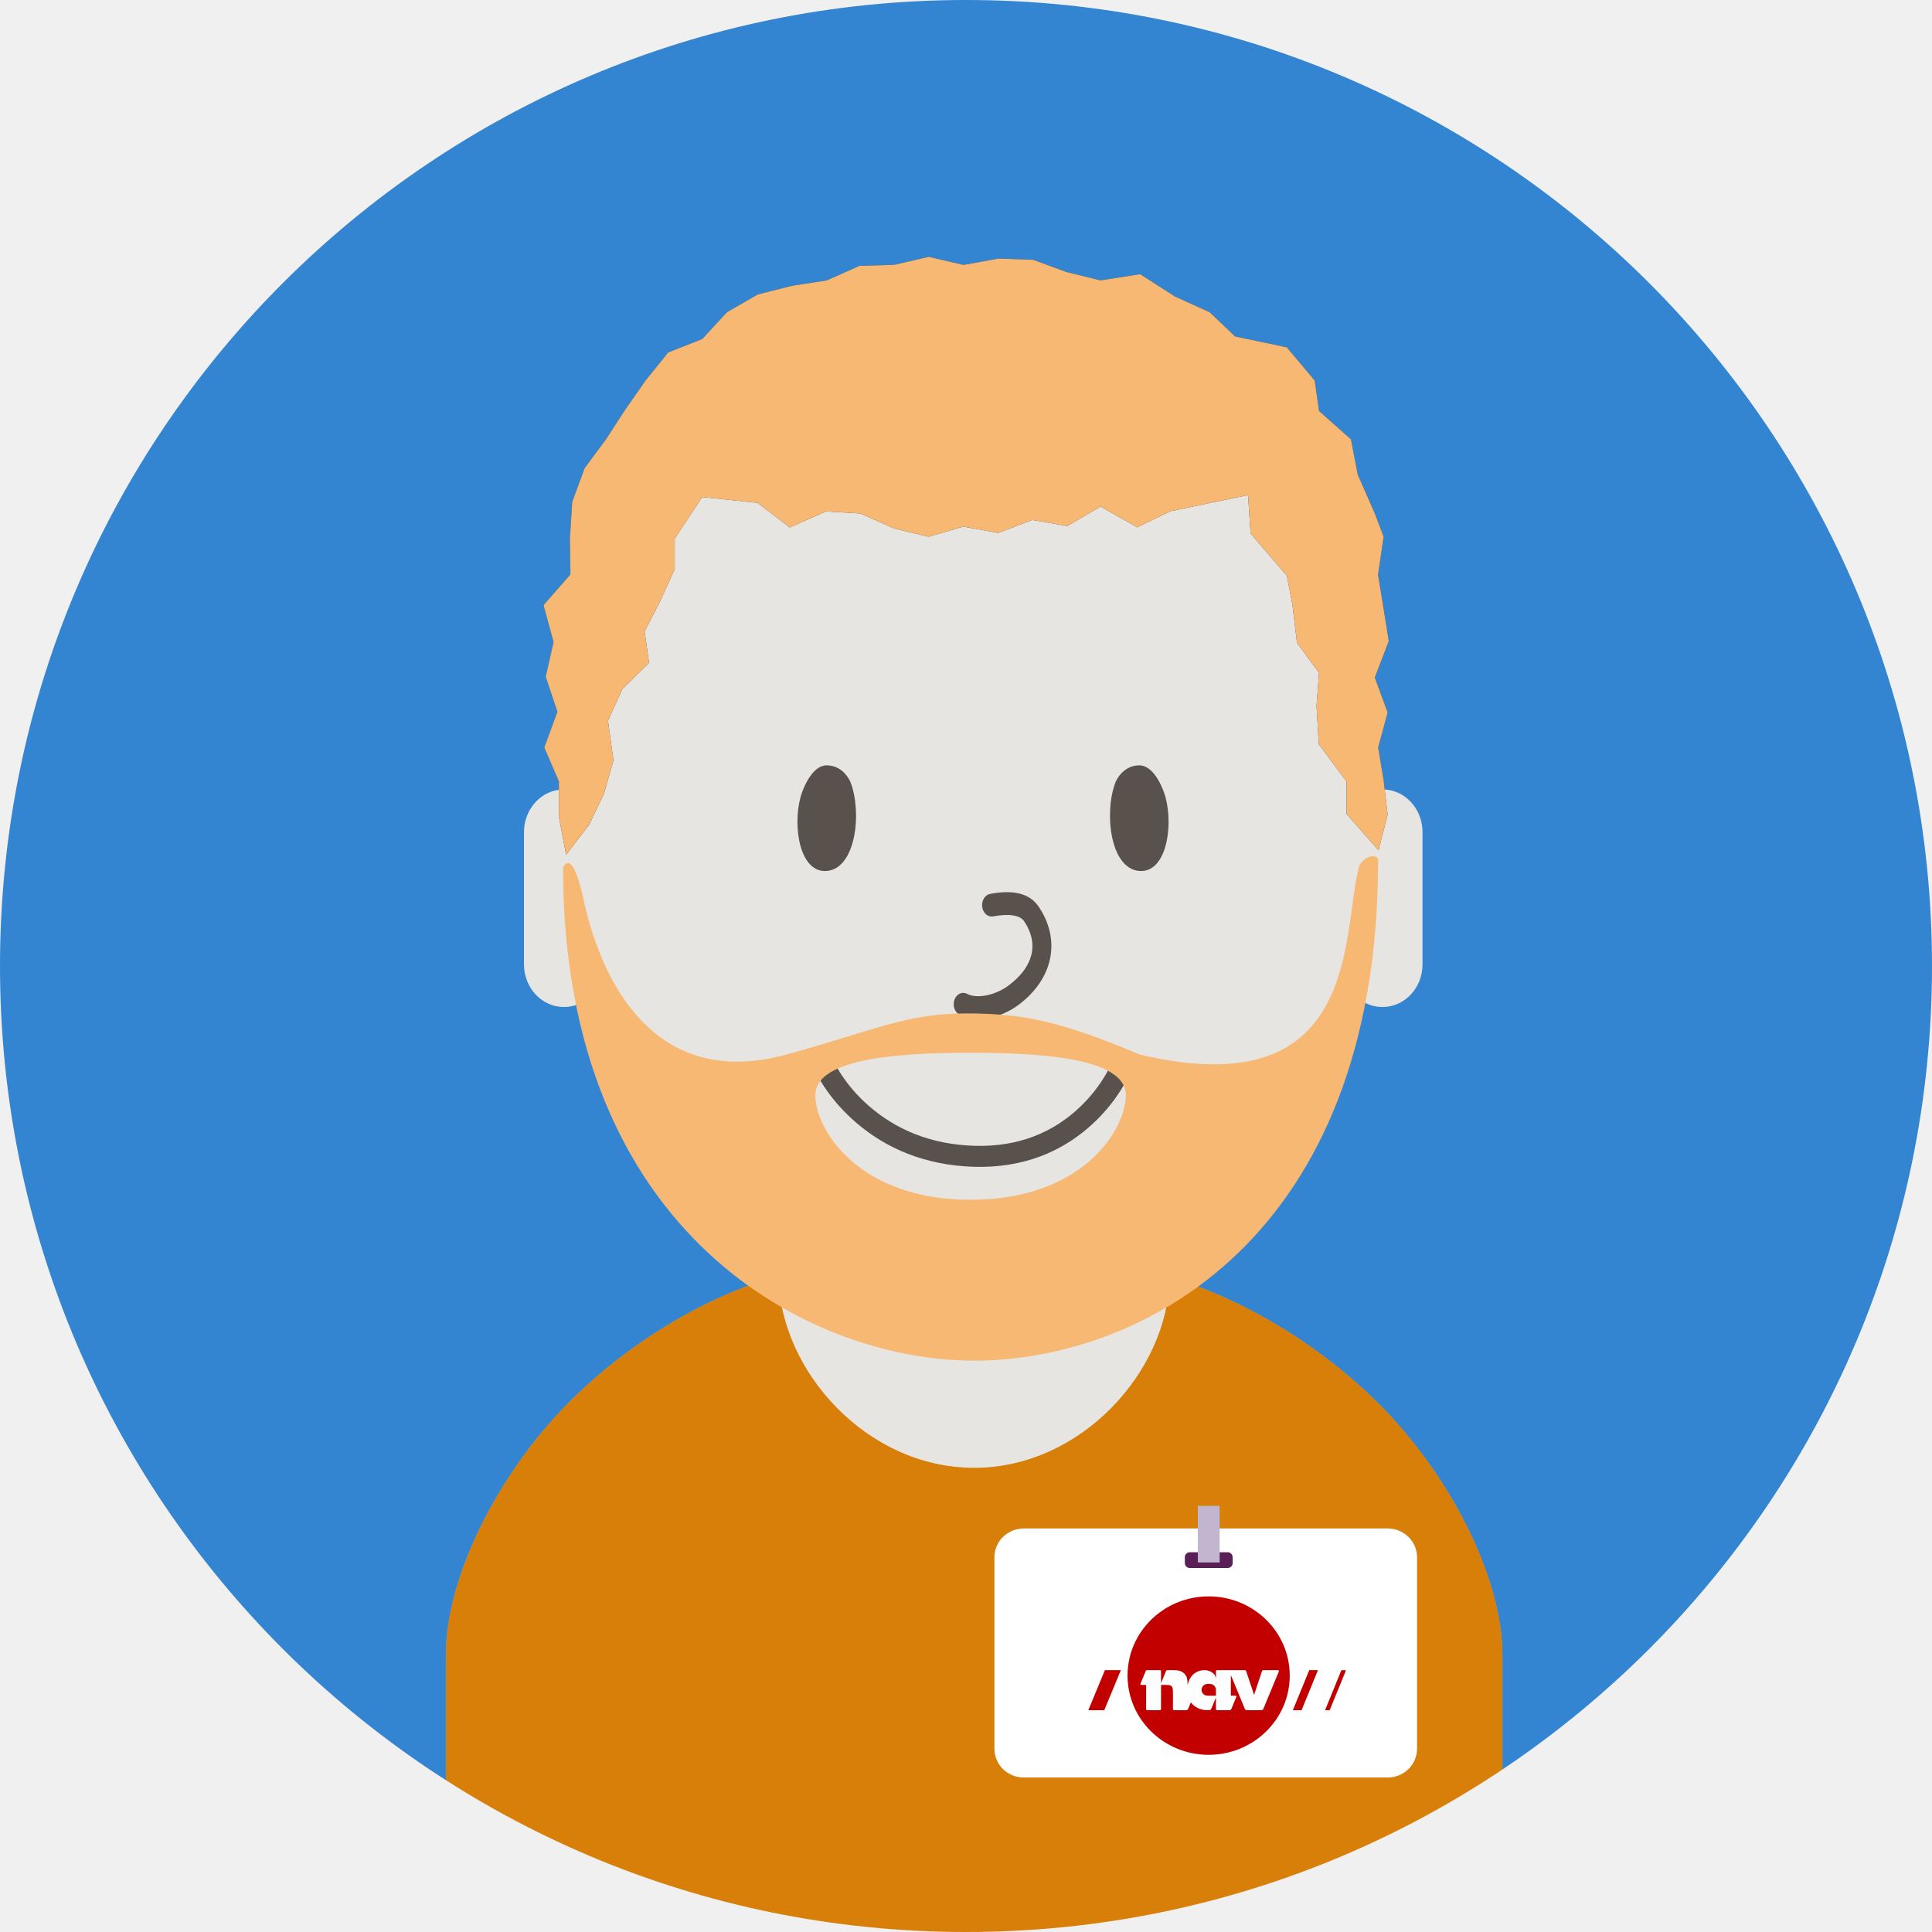
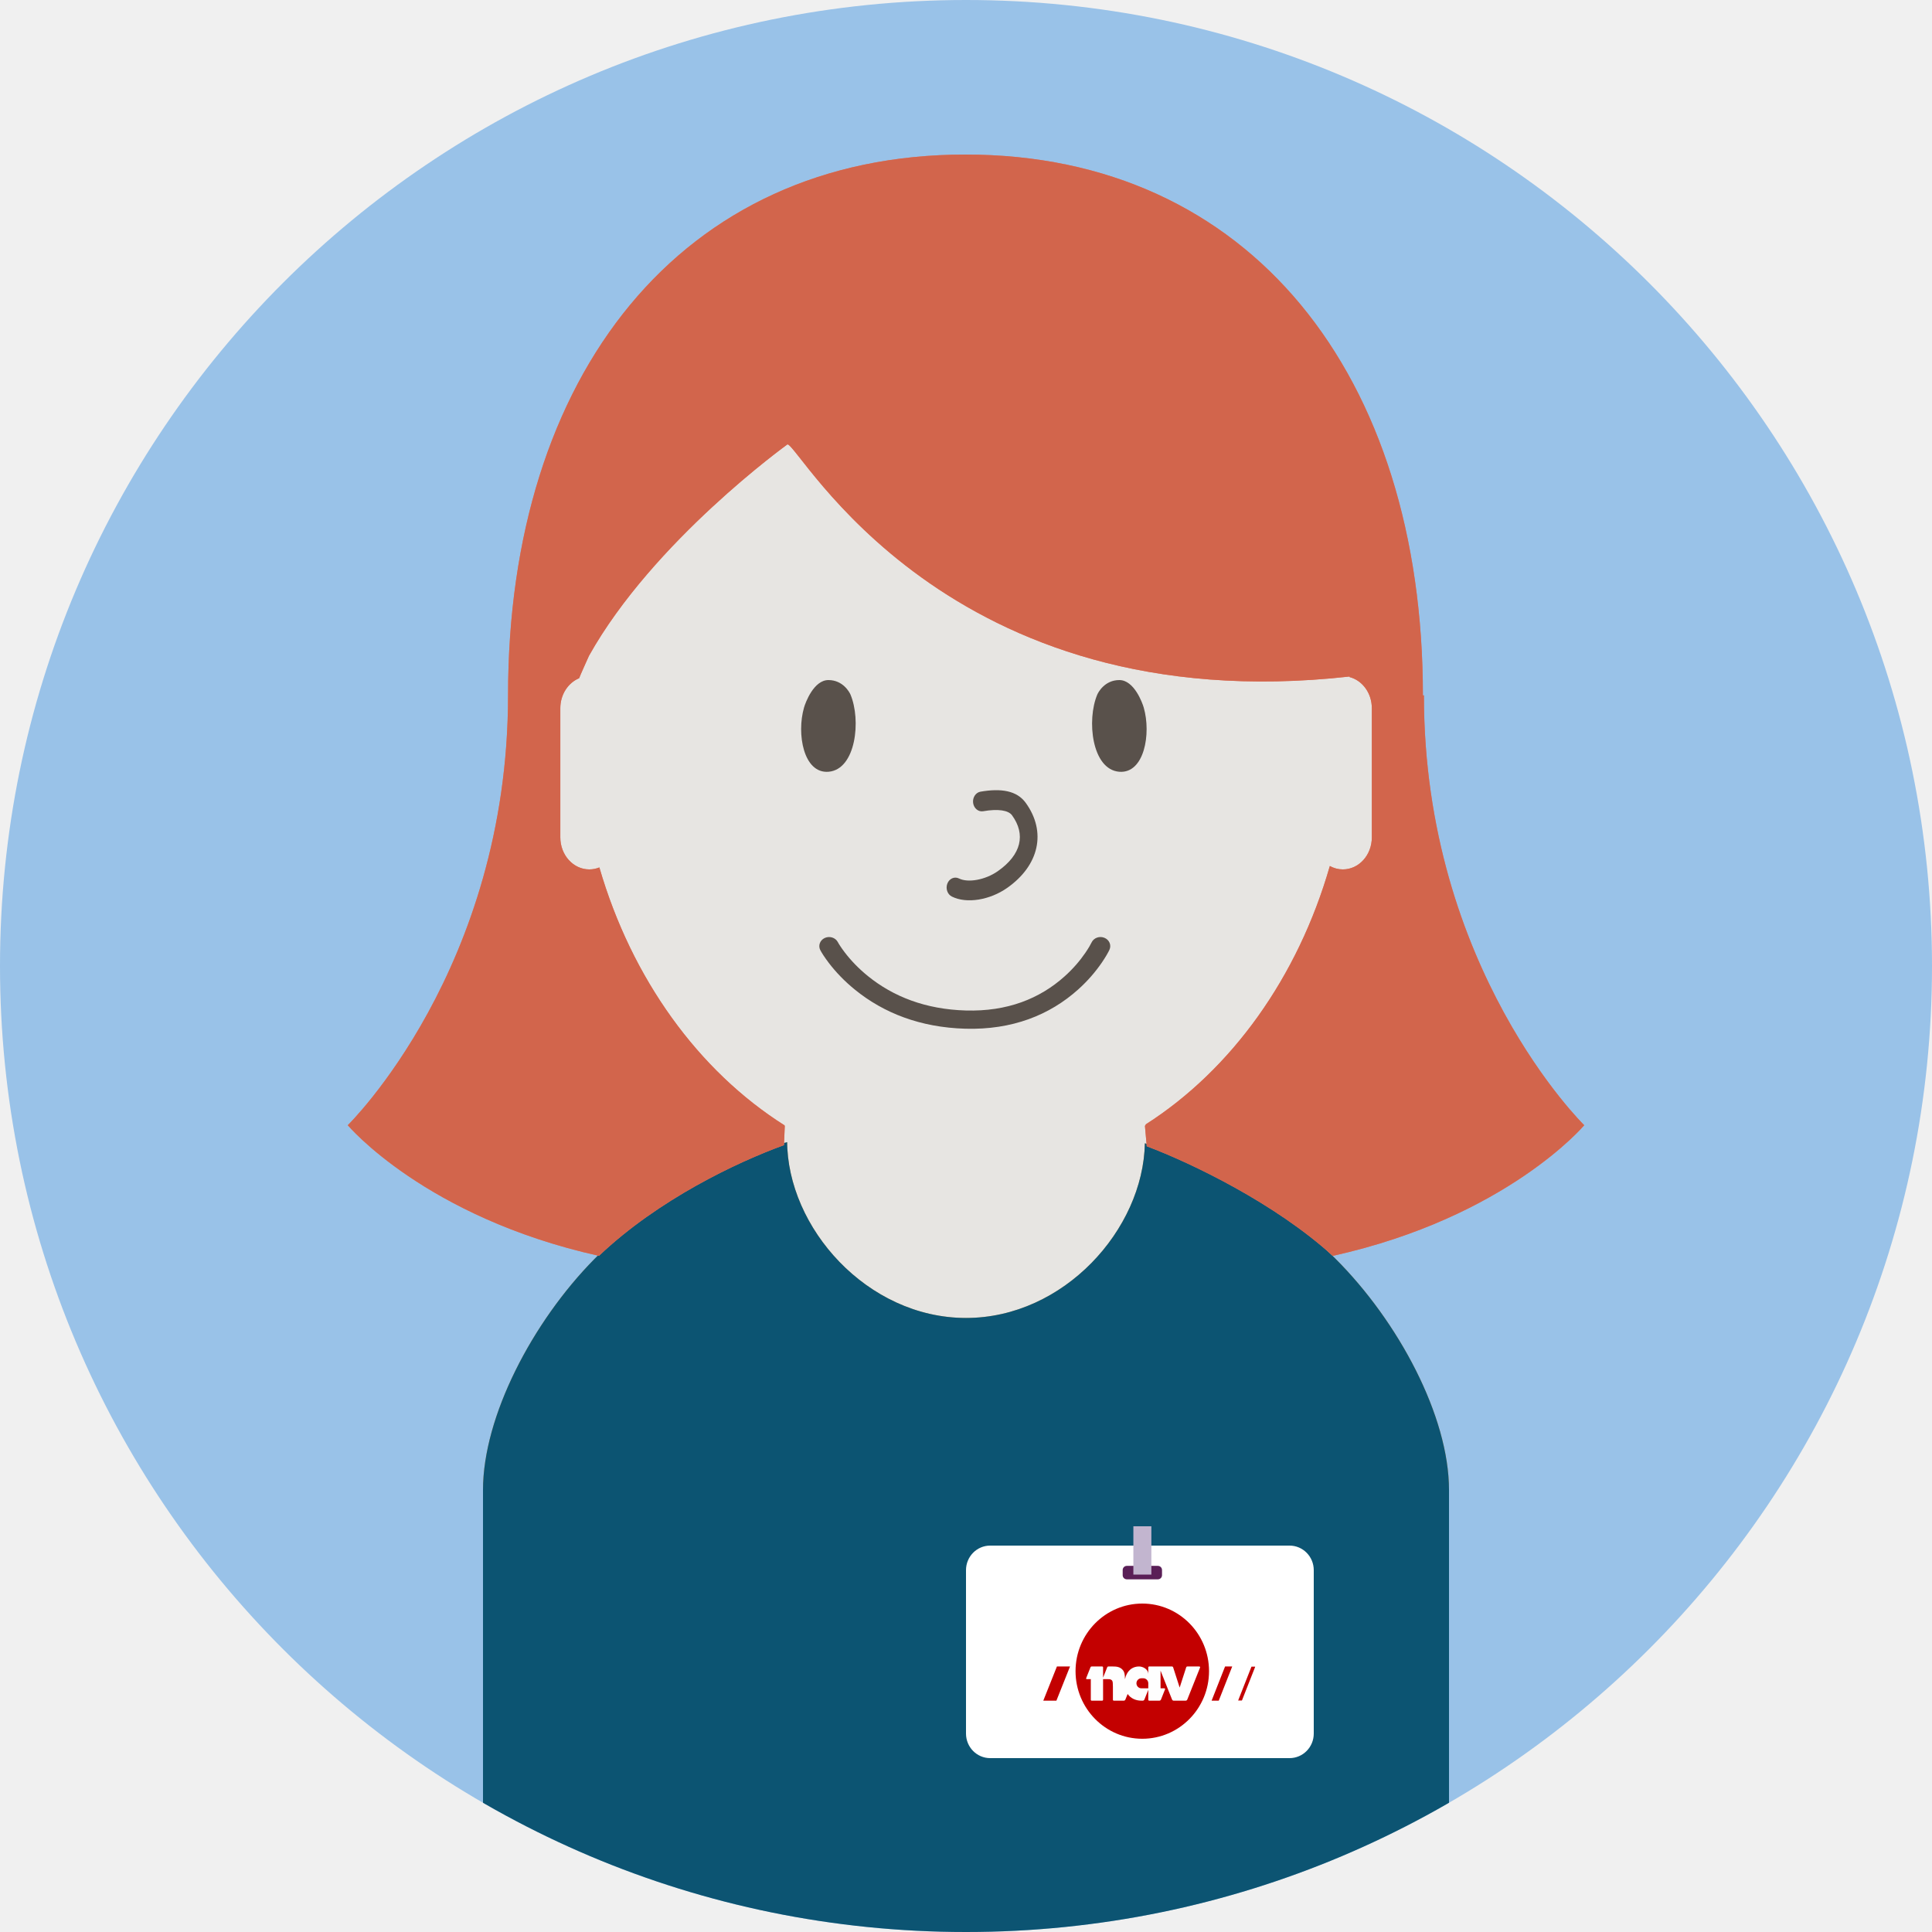
- <svg xmlns="http://www.w3.org/2000/svg" xmlns:xlink="http://www.w3.org/1999/xlink" width="64px" height="64px" viewBox="0 0 64 64" version="1.1">
+ <svg xmlns="http://www.w3.org/2000/svg" xmlns:xlink="http://www.w3.org/1999/xlink" width="100px" height="100px" viewBox="0 0 100 100" version="1.1">
  <defs>
-     <circle id="path-1" cx="32" cy="32" r="32" />
-     <path d="M23.981,0.214 C25.836,0.716 28.591,2.102 30.882,4.377 C33.173,6.653 35,10.076 35,12.732 L35,28.696 L0,28.696 L0,12.732 C0,10.081 1.789,6.665 4.038,4.391 C6.361,2.044 9.175,0.639 11.019,0.173 C11.053,3.3 13.942,6.522 17.5,6.522 C21.043,6.522 23.922,3.328 23.981,0.214 Z" id="path-3" />
-     <polygon id="path-5" points="23.339 7.891 23.421 9.162 24.624 10.564 24.807 11.512 24.959 12.784 25.69 13.782 25.607 14.868 25.682 16.145 26.601 17.379 26.601 18.457 27.661 19.656 27.962 18.476 27.829 17.341 27.649 16.253 27.962 15.095 27.537 13.936 28 12.729 27.829 11.66 27.644 10.53 27.829 9.272 27.537 8.501 26.972 7.215 26.747 6.045 25.69 5.107 25.545 4.096 24.624 2.999 22.909 2.637 22.066 1.835 20.923 1.318 19.763 0.575 18.451 0.78 17.319 0.502 16.219 0.098 15.064 0.058 13.914 0.268 12.76 0 11.624 0.264 10.465 0.3 9.387 0.78 8.238 0.958 7.098 1.246 6.077 1.835 5.257 2.723 4.131 3.167 3.381 4.096 2.706 5.063 2.069 6.045 1.362 7 0.951 8.115 0.874 9.328 0.891 10.521 -1.0658141e-14 11.537 0.333 12.759 0.072 13.909 0.46 15.071 0.025 16.253 0.51 17.379 0.51 18.546 0.748 19.806 1.509 18.816 2.005 17.781 2.316 16.682 2.135 15.362 2.616 14.308 3.496 13.45 3.349 12.409 3.873 11.387 4.347 10.341 4.347 9.328 5.257 7.956 7.092 8.149 8.154 8.964 9.357 8.433 10.494 8.501 11.613 8.997 12.757 9.272 13.91 8.936 15.061 9.146 16.193 8.716 17.352 8.917 18.451 8.272 19.666 8.958 20.766 8.426" />
-     <path d="M8.357,8.409 C8.357,7.279 10.66,7 13.5,7 C16.34,7 18.643,7.279 18.643,8.409 C18.643,9.539 17.221,11.871 13.5,11.871 C9.779,11.871 8.357,9.539 8.357,8.409 Z M13.346,5.697 C11.356,5.697 10.298,6.265 7.391,7.061 C3.259,8.192 1.35,5.023 0.675,1.909 C0.288,0.122 -4.54747351e-13,0.874 -4.54747351e-13,0.874 C-4.54747351e-13,13.079 8.236,17.2 13.61,17.2 C19.068,17.2 27,13.236 27,0.636 C27,0.356 26.454,0.494 26.357,0.874 C25.79,3.107 26.43,8.79 19.113,7.061 C16.551,5.992 15.336,5.697 13.346,5.697 Z" id="path-7" />
-     <polygon id="path-9" points="0.713 1.349 0.713 0.021 0.018 0.021 0.018 1.349 0.713 1.349" />
+     <circle id="path-1" cx="50" cy="50" r="50" />
+     <path d="M15.742,0.248 L15.741,0.168 C15.741,4.674 19.886,9.348 25,9.348 C30.061,9.348 34.174,4.769 34.258,0.307 C36.907,1.025 40.843,3.012 44.117,6.274 C47.39,9.536 50,14.442 50,18.25 L50,18.25 L50,41.13 L0,41.13 L0,18.25 C0,14.45 2.555,9.552 5.769,6.294 C9.087,2.929 13.108,0.916 15.742,0.248 Z" id="path-3" />
+     <path d="M22.575,51.273 C20.149,52.154 16.079,54.079 13,57.003 C4,55 0,50.241 0,50.241 C0,50.241 8.292,42.153 8.297,28.007 L8.297,27.992 C8.297,11.428 17.239,0 31.972,0 C46.707,0 55.649,11.428 55.649,27.992 L55.702,27.992 C55.702,42.148 64,50.241 64,50.241 C64,50.241 60,55 51,57 L50.986,57.003 C48.013,54.297 43.7,52.211 41.353,51.329 L41.356,51.328 L41.262,50.279 L41.313,50.192 C45.74,47.36 49.176,42.589 50.832,36.824 C51.035,36.937 51.264,37 51.506,37 C52.335,37 53.006,36.26 53.006,35.343 L53.006,28.658 C53.006,27.873 52.515,27.218 51.854,27.045 C51.853,27.036 51.853,27.027 51.852,27.017 C30.919,29.353 23.378,15.001 22.759,15 C22.759,15 15.807,20 12.485,25.945 C12.485,25.945 11.979,27.067 11.976,27.105 C11.407,27.34 11.002,27.946 11.002,28.658 L11.002,35.343 C11.002,36.26 11.674,37 12.502,37 C12.685,37 12.861,36.964 13.023,36.898 C14.698,42.666 18.155,47.432 22.603,50.245 L22.62,50.279 L22.578,51.273 L22.575,51.273 Z" id="path-5" />
+     <polygon id="path-7" points="0.916 1.798 0.916 0.028 0.023 0.028 0.023 1.798 0.916 1.798" />
  </defs>
-   <g id="Person-Mobil-Logg-inn" stroke="none" stroke-width="1" fill="none" fill-rule="evenodd">
-     <g id="Mobil---Person---Innlogget---Hva-gjelder-tilbakemeldingen?-Copy" transform="translate(-17, -206)">
-       <g id="Group-2-Copy-3" transform="translate(17, 206)">
+   <g id="Desktop" stroke="none" stroke-width="1" fill="none" fill-rule="evenodd">
+     <g id="GDPR-Personopplysning-forside" transform="translate(-577, -270)">
+       <g id="Group-7" transform="translate(577, 270)">
        <mask id="mask-2" fill="white">
          <use xlink:href="#path-1" />
        </mask>
-         <g id="Mask" />
-         <g id="Group" mask="url(#mask-2)">
-           <g transform="translate(-72.01882, -15.36)">
-             <g id="-80/-Blå" transform="translate(47.05882, 0)">
-               <g id="NAV-Brand/farge/-Blå/-20" fill="#3385D1">
-                 <polygon id="blå-40" points="0 108 108 108 108 0 0 0" />
+         <use id="Mask" fill="#99C2E8" xlink:href="#path-1" />
+         <g id="mennesker/kvinne/-forfra" mask="url(#mask-2)">
+           <g transform="translate(16, 4)" id="Group">
+             <g transform="translate(0, 2)">
+               <g id="Group-2" transform="translate(12, 6)">
+                 <g id="hud" fill="#E7E5E2" fill-rule="nonzero">
+                   <path d="M21.913,0.5 C32.603,0.5 41.35,10.257 42.323,22.689 C43.021,23.029 43.5,23.787 43.5,24.658 L43.5,31.343 C43.5,32.474 42.692,33.415 41.644,33.495 L41.5,33.5 C41.382,33.5 41.267,33.489 41.155,33.468 C39.441,39.034 36.082,43.656 31.778,46.484 L31.998,48.964 L31.997,49.065 L29.67,69.5 L14.914,69.5 L14.853,69.071 L12,49.029 L12.105,46.522 C7.779,43.701 4.402,39.072 2.677,33.49 L2.644,33.495 L2.5,33.5 C1.384,33.5 0.5,32.525 0.5,31.343 L0.5,24.658 C0.5,23.866 0.897,23.166 1.495,22.791 C2.428,10.31 11.193,0.5 21.913,0.5 Z" id="Combined-Shape" />
+                 </g>
+                 <g id="mennesker/X⚙️/⚙️-ansikt-voksen/forfra/-blid" transform="translate(5.9375, 22.25)" fill="#59514B">
+                   <g id="Group" transform="translate(7.529412, 0.95)">
+                     <path d="M1.418,4.746 C0.121,4.852 -0.242,2.779 0.149,1.425 C0.222,1.168 0.652,0 1.412,0 C2.171,0 2.507,0.639 2.553,0.748 C3.112,2.068 2.838,4.629 1.418,4.746" id="Fill-42" />
+                     <path d="M16.464,4.746 C17.761,4.852 18.124,2.779 17.733,1.425 C17.66,1.168 17.23,0 16.47,0 C15.711,0 15.376,0.639 15.329,0.748 C14.77,2.068 15.045,4.629 16.464,4.746" id="Fill-44" />
+                     <path d="M9.422,6.789 C10.198,6.655 10.728,6.739 10.917,7.001 C11.633,7.989 11.404,9.035 10.176,9.894 C9.53,10.345 8.641,10.504 8.17,10.27 C7.94,10.155 7.67,10.272 7.569,10.531 C7.467,10.789 7.571,11.092 7.801,11.206 C8.579,11.593 9.775,11.379 10.657,10.763 C12.327,9.596 12.709,7.852 11.624,6.354 C11.165,5.722 10.353,5.592 9.283,5.777 C9.035,5.82 8.864,6.082 8.902,6.361 C8.941,6.641 9.173,6.832 9.422,6.789 Z" id="Stroke-46" fill-rule="nonzero" />
+                     <path d="M15.032,13.583 C14.986,13.681 14.882,13.867 14.714,14.113 C14.43,14.529 14.073,14.946 13.639,15.335 C12.347,16.494 10.666,17.164 8.526,17.103 C6.439,17.043 4.765,16.383 3.453,15.319 C2.971,14.928 2.573,14.51 2.255,14.093 C2.068,13.847 1.951,13.661 1.9,13.564 C1.776,13.33 1.474,13.234 1.223,13.349 C0.973,13.464 0.87,13.746 0.993,13.98 C1.067,14.121 1.212,14.351 1.432,14.64 C1.795,15.115 2.245,15.589 2.791,16.031 C4.272,17.233 6.166,17.979 8.495,18.046 C10.921,18.115 12.86,17.342 14.339,16.015 C14.834,15.571 15.24,15.096 15.566,14.62 C15.763,14.331 15.892,14.101 15.958,13.96 C16.069,13.722 15.953,13.444 15.697,13.34 C15.441,13.235 15.144,13.344 15.032,13.583 Z" id="Stroke-48" fill-rule="nonzero" />
+                   </g>
+                 </g>
              </g>
-             </g>
-             <g id="mennesker/mann/-forfra" transform="translate(82.25882, 23.86823)">
-               <g id="Group" transform="translate(4.529412, 0)">
-                 <g id="Group-2" transform="translate(2.588235, 3.229167)">
-                   <path d="M27.645,21.339 C26.535,25.103 24.274,28.232 21.356,30.129 L21.502,31.753 L21.501,31.819 L19.961,45.208 L10.191,45.208 L10.15,44.927 L8.262,31.796 L8.332,30.154 C5.413,28.271 3.147,25.158 2.025,21.408 C1.823,21.543 1.583,21.621 1.324,21.621 L1.324,21.294 L1.324,21.621 C0.585,21.621 -1.42108547e-14,20.982 -1.42108547e-14,20.208 L-1.42108547e-14,15.828 C-1.42108547e-14,15.055 0.584,14.416 1.321,14.414 C2.014,6.328 7.782,0 14.824,0 C21.868,0 27.638,6.33 28.329,14.419 C28.365,14.416 28.403,14.414 28.44,14.414 C29.18,14.414 29.765,15.053 29.765,15.828 L29.765,20.208 C29.765,20.983 29.18,21.621 28.44,21.621 L28.44,21.294 L28.44,21.621 C28.14,21.621 27.865,21.516 27.645,21.339 Z" id="Combined-Shape" fill="#E7E5E2" fill-rule="nonzero" />
-                   <g id="mennesker/X⚙️/⚙️-ansikt-voksen/forfra/-blid" transform="translate(3.882353, 12.91667)" fill="#59514B">
-                     <g id="Group" transform="translate(5.176471, 0.7)">
-                       <path d="M0.975,3.497 C0.083,3.575 -0.166,2.048 0.102,1.05 C0.153,0.861 0.448,0 0.971,0 C1.493,0 1.723,0.471 1.755,0.551 C2.139,1.524 1.951,3.411 0.975,3.497" id="Fill-42" />
-                       <path d="M11.319,3.497 C12.211,3.575 12.46,2.048 12.192,1.05 C12.141,0.861 11.846,0 11.323,0 C10.801,0 10.571,0.471 10.539,0.551 C10.155,1.524 10.343,3.411 11.319,3.497" id="Fill-44" />
-                       <path d="M6.478,5.003 C7.011,4.904 7.375,4.966 7.506,5.158 C7.998,5.887 7.841,6.657 6.996,7.29 C6.552,7.623 5.94,7.74 5.617,7.567 C5.458,7.483 5.273,7.569 5.203,7.759 C5.133,7.95 5.205,8.173 5.363,8.257 C5.898,8.542 6.721,8.385 7.327,7.931 C8.475,7.071 8.737,5.786 7.992,4.682 C7.676,4.216 7.117,4.121 6.382,4.257 C6.211,4.289 6.094,4.481 6.12,4.687 C6.147,4.893 6.307,5.034 6.478,5.003 Z" id="Stroke-46" fill-rule="nonzero" />
-                       <path d="M10.334,10.009 C10.303,10.08 10.231,10.218 10.116,10.399 C9.92,10.705 9.675,11.013 9.377,11.299 C8.489,12.153 7.333,12.647 5.862,12.602 C4.427,12.558 3.276,12.072 2.374,11.288 C2.043,11 1.769,10.692 1.551,10.384 C1.422,10.203 1.341,10.066 1.306,9.994 C1.221,9.822 1.013,9.751 0.841,9.836 C0.669,9.921 0.598,10.129 0.683,10.301 C0.734,10.405 0.833,10.574 0.985,10.788 C1.234,11.138 1.544,11.487 1.919,11.813 C2.937,12.698 4.239,13.248 5.84,13.297 C7.508,13.348 8.841,12.778 9.858,11.801 C10.198,11.474 10.478,11.124 10.701,10.773 C10.837,10.559 10.926,10.39 10.971,10.287 C11.048,10.111 10.967,9.906 10.792,9.829 C10.616,9.752 10.411,9.833 10.334,10.009 Z" id="Stroke-48" fill-rule="nonzero" />
+               <g id="Group-1">
+                 <g id="mennesker/X⚙️/⚙️-kropp/voksen/Forfra/-rundhals" transform="translate(9, 51)">
+                   <g id="Group" transform="translate(0, 1.869565)">
+                     <mask id="mask-4" fill="white">
+                       <use xlink:href="#path-3" />
+                     </mask>
+                     <use id="Mask" fill="#D8A25D" xlink:href="#path-3" />
+                     <g id="V⚙️/STYLING/farge/-Dyp-blå/+20" mask="url(#mask-4)" fill="#0C5472">
+                       <g transform="translate(-33.33333, -26.17391)" id="Fill-62">
+                         <polygon points="0 93 117 93 117 0 0 0" />
+                       </g>
                    </g>
                  </g>
                </g>
-                 <g id="Group-1">
-                   <g id="mennesker/X⚙️/⚙️-kropp/voksen/Forfra/-rundhals" transform="translate(0, 32.29167)">
-                     <g id="Group" transform="translate(0, 1.304348)">
-                       <mask id="mask-4" fill="white">
-                         <use xlink:href="#path-3" />
-                       </mask>
-                       <use id="Mask" fill="#D8A25D" xlink:href="#path-3" />
-                       <g id="NAV-Brand/farge/-Lys-blå/+20" mask="url(#mask-4)" fill="#D87F0A">
-                         <g transform="translate(-23.33333, -18.26087)" id="Fill-70">
-                           <polygon points="0 65 82 65 82 0 0 0" />
-                         </g>
-                       </g>
-                     </g>
-                   </g>
-                   <g id="mennesker/X⚙️/⚙️mann/-hår/-forfra/-krøllete-kort" transform="translate(3.235294, 0)">
-                     <g id="Group">
-                       <mask id="mask-6" fill="white">
-                         <use xlink:href="#path-5" />
-                       </mask>
-                       <use id="Mask" fill="#3E3832" xlink:href="#path-5" />
-                       <g id="mennesker/X⚙️/⚙️-hårfarge/-gull" mask="url(#mask-6)" fill="#F6B873">
-                         <g transform="translate(-9.545455, -15.33333)" id="hårfarge/-gull">
-                           <rect x="0" y="0" width="44" height="50" />
-                         </g>
-                       </g>
-                     </g>
-                   </g>
-                   <g id="mennesker/X⚙️/⚙️mann/-skjegg/-forfra/-kort" transform="translate(3.882353, 18.72917)">
-                     <g id="--↳🌈" transform="translate(0, 0.636364)">
-                       <mask id="mask-8" fill="white">
-                         <use xlink:href="#path-7" />
-                       </mask>
-                       <g id="Mask" />
-                       <g id="mennesker/X⚙️/⚙️-hårfarge/-gull" mask="url(#mask-8)" fill="#F6B873">
-                         <g transform="translate(-7.071429, -14.86364)" id="hårfarge/-gull">
-                           <rect x="0" y="0" width="44" height="54" />
-                         </g>
+                 <g id="mennesker/X⚙️/⚙️kvinne/-hår/-halvlangt">
+                   <g id="--↳🌈" transform="translate(2, 2)">
+                     <mask id="mask-6" fill="white">
+                       <use xlink:href="#path-5" />
+                     </mask>
+                     <use id="Mask-Shape" fill="#E57F68" xlink:href="#path-5" />
+                     <g id="mennesker/X⚙️/⚙️-hårfarge/-rød" mask="url(#mask-6)" fill="#D2654C">
+                       <g transform="translate(-2, -4)" id="hårfarge/-rød">
+                         <rect x="0" y="0" width="69" height="79" />
                      </g>
                    </g>
                  </g>
                </g>
              </g>
            </g>
          </g>
        </g>
        <g id="NAV-id/-kort/-hvit" mask="url(#mask-2)">
-           <g transform="translate(32.94118, 49.88235)" id="Group">
+           <g transform="translate(50, 79)" id="Group">
            <g>
-               <path d="M13.026,9 L0.973,9 C0.435,9 0,8.574 0,8.047 L0,1.704 C0,1.177 0.435,0.75 0.973,0.75 L13.026,0.75 C13.564,0.75 14,1.177 14,1.704 L14,8.047 C14,8.574 13.564,9 13.026,9" id="kort" fill="#FFFFFF" />
-               <g id="Page-1-Copy" transform="translate(3.111111, 3)">
-                 <path d="M3.985,5.248 C2.502,5.248 1.299,4.073 1.299,2.624 C1.299,1.175 2.502,0 3.985,0 C5.469,0 6.672,1.175 6.672,2.624 C6.672,4.073 5.469,5.248 3.985,5.248 Z" id="Fill-1" fill="#C30000" />
-                 <polygon id="Fill-3" fill="#C30000" points="0 3.77 0.549 2.443 1.077 2.443 0.528 3.77" />
-                 <polygon id="Fill-5" fill="#C30000" points="6.776 3.77 7.318 2.443 7.606 2.443 7.064 3.77" />
-                 <g id="Group-9" transform="translate(7.82404, 2.421275)">
-                   <mask id="mask-10" fill="white">
-                     <use xlink:href="#path-9" />
+               <path d="M16.748,12 L1.251,12 C0.56,12 0,11.432 0,10.729 L0,2.271 C0,1.569 0.56,1 1.251,1 L16.748,1 C17.439,1 18,1.569 18,2.271 L18,10.729 C18,11.432 17.439,12 16.748,12" id="kort" fill="#FFFFFF" />
+               <g id="Page-1-Copy" transform="translate(4, 4)">
+                 <path d="M5.124,6.998 C3.217,6.998 1.67,5.431 1.67,3.499 C1.67,1.567 3.217,0 5.124,0 C7.032,0 8.579,1.567 8.579,3.499 C8.579,5.431 7.032,6.998 5.124,6.998 Z" id="Fill-1" fill="#C30000" />
+                 <polygon id="Fill-3" fill="#C30000" points="0 5.027 0.706 3.257 1.384 3.257 0.679 5.027" />
+                 <polygon id="Fill-5" fill="#C30000" points="8.712 5.027 9.409 3.257 9.779 3.257 9.082 5.027" />
+                 <g id="Group-9" transform="translate(10.05948, 3.228367)">
+                   <mask id="mask-8" fill="white">
+                     <use xlink:href="#path-7" />
                  </mask>
                  <g id="Clip-8" />
-                   <polygon id="Fill-7" fill="#C30000" mask="url(#mask-10)" points="0.018 1.349 0.56 0.021 0.713 0.021 0.171 1.349" />
+                   <polygon id="Fill-7" fill="#C30000" mask="url(#mask-8)" points="0.023 1.798 0.72 0.028 0.916 0.028 0.219 1.798" />
                </g>
-                 <path d="M6.277,2.443 L5.799,2.443 C5.799,2.443 5.767,2.443 5.755,2.471 L5.491,3.261 L5.227,2.471 C5.215,2.443 5.182,2.443 5.182,2.443 L4.264,2.443 C4.244,2.443 4.227,2.459 4.227,2.478 L4.227,2.747 C4.227,2.534 3.995,2.443 3.859,2.443 C3.555,2.443 3.352,2.638 3.288,2.936 C3.285,2.738 3.268,2.668 3.213,2.595 C3.188,2.56 3.152,2.53 3.113,2.505 C3.032,2.459 2.959,2.443 2.803,2.443 L2.619,2.443 C2.619,2.443 2.586,2.443 2.575,2.471 L2.408,2.875 L2.408,2.478 C2.408,2.459 2.391,2.443 2.371,2.443 L1.946,2.443 C1.946,2.443 1.914,2.443 1.902,2.471 L1.728,2.891 C1.728,2.891 1.711,2.933 1.75,2.933 L1.914,2.933 L1.914,3.734 C1.914,3.754 1.93,3.77 1.95,3.77 L2.371,3.77 C2.391,3.77 2.408,3.754 2.408,3.734 L2.408,2.933 L2.572,2.933 C2.666,2.933 2.686,2.936 2.722,2.953 C2.744,2.961 2.764,2.977 2.775,2.996 C2.797,3.037 2.803,3.086 2.803,3.231 L2.803,3.734 C2.803,3.754 2.819,3.77 2.84,3.77 L3.243,3.77 C3.243,3.77 3.289,3.77 3.307,3.726 L3.396,3.51 C3.515,3.673 3.711,3.77 3.954,3.77 L4.007,3.77 C4.007,3.77 4.053,3.77 4.071,3.726 L4.227,3.349 L4.227,3.734 C4.227,3.754 4.244,3.77 4.264,3.77 L4.675,3.77 C4.675,3.77 4.721,3.77 4.739,3.726 C4.739,3.726 4.904,3.327 4.905,3.323 L4.905,3.323 C4.911,3.29 4.868,3.29 4.868,3.29 L4.721,3.29 L4.721,2.605 L5.184,3.726 C5.202,3.77 5.247,3.77 5.247,3.77 L5.734,3.77 C5.734,3.77 5.78,3.77 5.798,3.726 L6.311,2.486 C6.328,2.443 6.277,2.443 6.277,2.443 L6.277,2.443 Z M4.227,3.29 L3.95,3.29 C3.84,3.29 3.751,3.203 3.751,3.095 C3.751,2.988 3.84,2.9 3.95,2.9 L4.028,2.9 C4.137,2.9 4.227,2.988 4.227,3.095 L4.227,3.29 Z" id="Fill-10" fill="#FEFEFE" />
+                 <path d="M8.07,3.257 L7.456,3.257 C7.456,3.257 7.414,3.257 7.399,3.295 L7.059,4.348 L6.72,3.295 C6.705,3.257 6.662,3.257 6.662,3.257 L5.482,3.257 C5.456,3.257 5.435,3.278 5.435,3.304 L5.435,3.662 C5.435,3.378 5.136,3.257 4.962,3.257 C4.571,3.257 4.309,3.518 4.228,3.914 C4.223,3.651 4.202,3.557 4.132,3.46 C4.099,3.413 4.053,3.373 4.002,3.34 C3.898,3.279 3.805,3.257 3.604,3.257 L3.368,3.257 C3.368,3.257 3.325,3.257 3.31,3.295 L3.095,3.834 L3.095,3.304 C3.095,3.278 3.074,3.257 3.049,3.257 L2.503,3.257 C2.503,3.257 2.46,3.257 2.445,3.295 L2.222,3.855 C2.222,3.855 2.2,3.911 2.25,3.911 L2.46,3.911 L2.46,4.979 C2.46,5.006 2.481,5.027 2.507,5.027 L3.049,5.027 C3.074,5.027 3.095,5.006 3.095,4.979 L3.095,3.911 L3.306,3.911 C3.427,3.911 3.453,3.915 3.5,3.937 C3.529,3.948 3.554,3.97 3.568,3.995 C3.597,4.049 3.604,4.115 3.604,4.307 L3.604,4.979 C3.604,5.006 3.625,5.027 3.651,5.027 L4.17,5.027 C4.17,5.027 4.228,5.027 4.251,4.968 L4.366,4.68 C4.519,4.897 4.771,5.027 5.084,5.027 L5.152,5.027 C5.152,5.027 5.211,5.027 5.234,4.968 L5.435,4.466 L5.435,4.979 C5.435,5.006 5.456,5.027 5.482,5.027 L6.011,5.027 C6.011,5.027 6.07,5.027 6.093,4.968 C6.093,4.968 6.305,4.435 6.306,4.431 L6.306,4.431 C6.314,4.387 6.259,4.387 6.259,4.387 L6.07,4.387 L6.07,3.473 L6.665,4.968 C6.688,5.027 6.747,5.027 6.747,5.027 L7.372,5.027 C7.372,5.027 7.431,5.027 7.454,4.968 L8.114,3.314 C8.137,3.257 8.07,3.257 8.07,3.257 L8.07,3.257 Z M5.435,4.387 L5.079,4.387 C4.937,4.387 4.822,4.271 4.822,4.127 C4.822,3.984 4.937,3.867 5.079,3.867 L5.178,3.867 C5.32,3.867 5.435,3.984 5.435,4.127 L5.435,4.387 Z" id="Fill-10" fill="#FEFEFE" />
              </g>
-               <g id="kort-holder" transform="translate(6.222222, 0)">
-                 <path d="M1.502,2.06 L0.253,2.06 C0.16,2.06 0.086,1.988 0.086,1.899 L0.086,1.697 C0.086,1.609 0.16,1.537 0.253,1.537 L1.502,1.537 C1.594,1.537 1.669,1.609 1.669,1.697 L1.669,1.899 C1.669,1.988 1.594,2.06 1.502,2.06" id="Fill-109" fill="#5A1F57" />
-                 <polygon id="Fill-110" fill="#C2B5CF" points="0.516 1.875 1.239 1.875 1.239 0 0.516 0" />
+               <g id="kort-holder" transform="translate(8, 0)">
+                 <path d="M1.931,2.746 L0.325,2.746 C0.206,2.746 0.11,2.651 0.11,2.532 L0.11,2.263 C0.11,2.145 0.206,2.049 0.325,2.049 L1.931,2.049 C2.05,2.049 2.146,2.145 2.146,2.263 L2.146,2.532 C2.146,2.651 2.05,2.746 1.931,2.746" id="Fill-109" fill="#5A1F57" />
+                 <polygon id="Fill-110" fill="#C2B5CF" points="0.663 2.5 1.594 2.5 1.594 0 0.663 0" />
              </g>
            </g>
          </g>
        </g>
      </g>
    </g>
  </g>
</svg>
